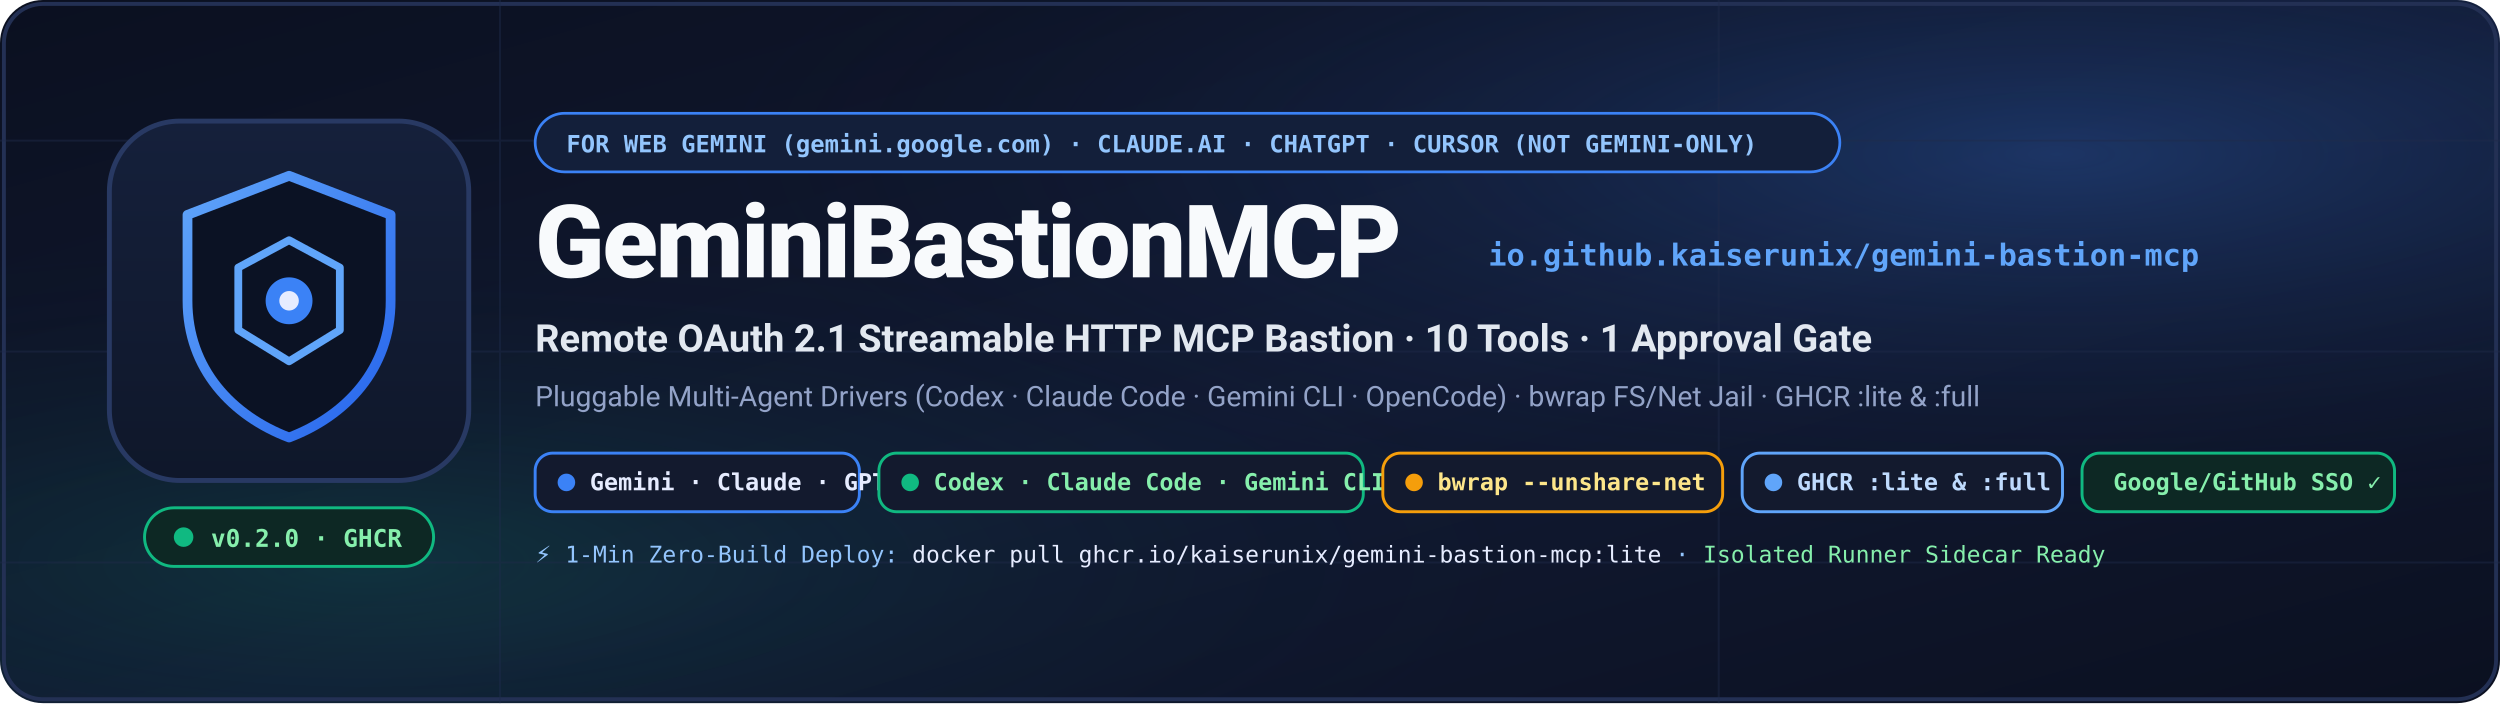
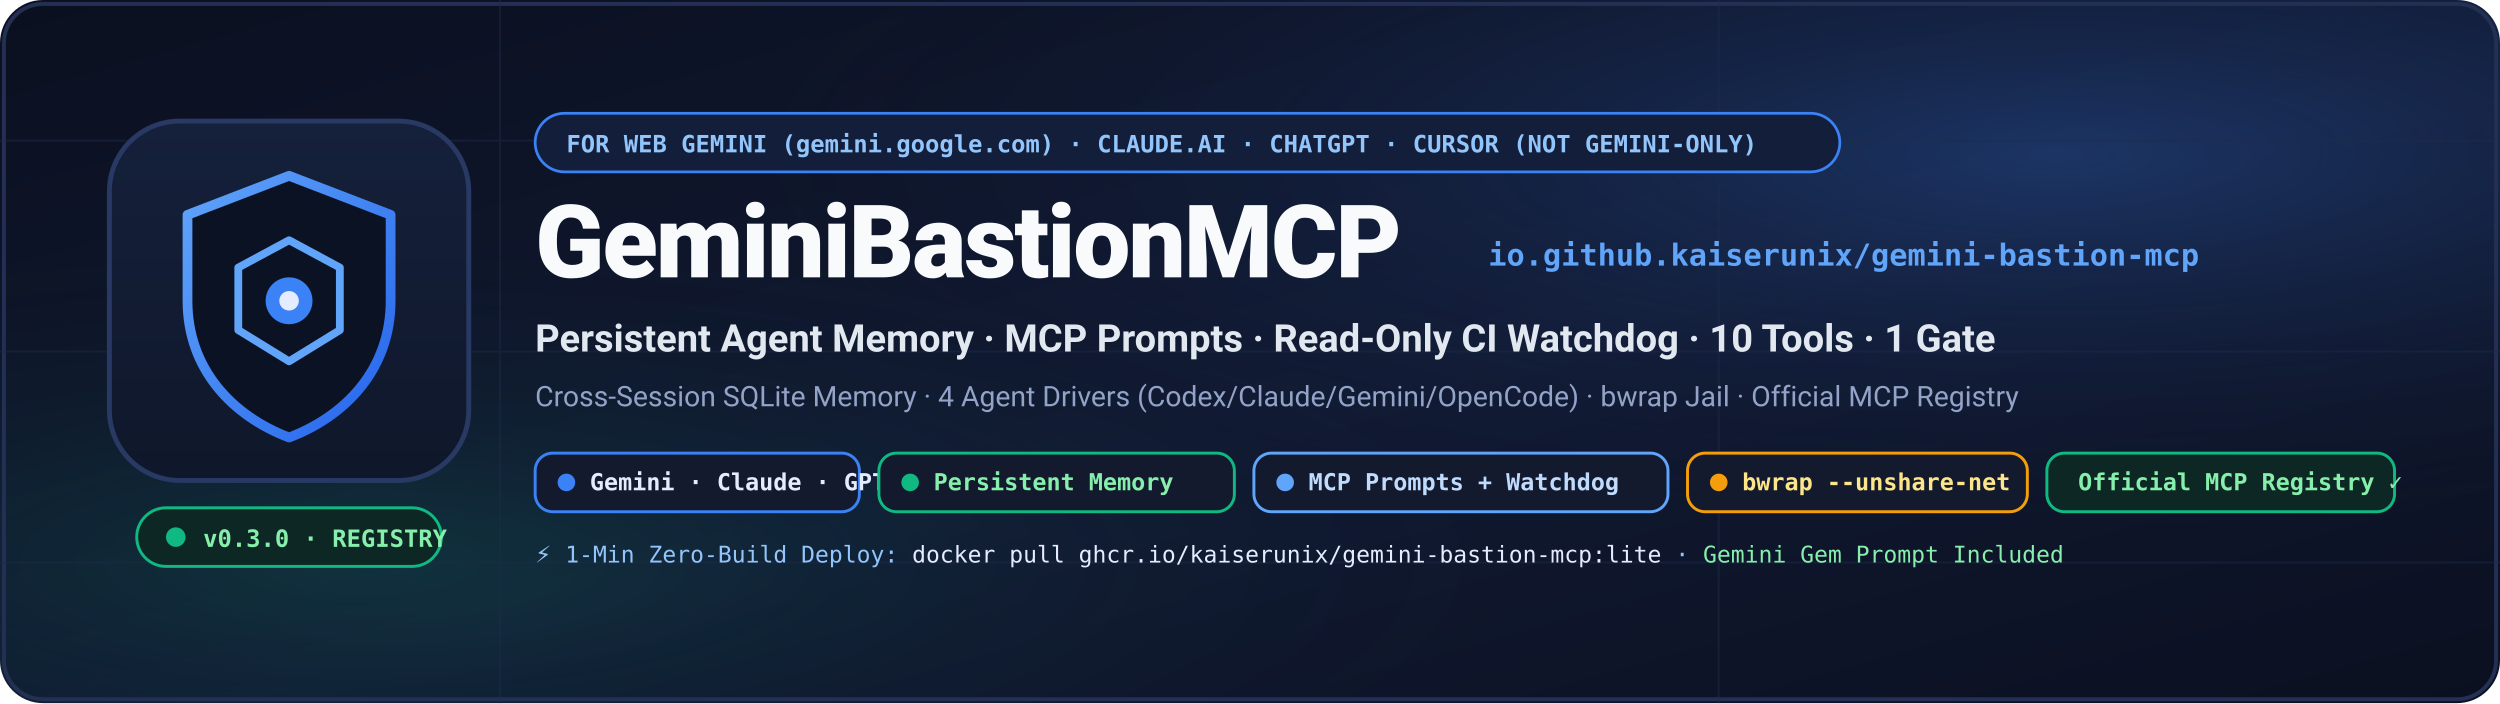
- <svg xmlns="http://www.w3.org/2000/svg" viewBox="0 0 1280 360" width="1280" height="360" role="img" aria-label="GeminiBastionMCP v0.2.0 Hero Banner — For Web Gemini, Claude.ai and ChatGPT">
+ <svg xmlns="http://www.w3.org/2000/svg" viewBox="0 0 1280 360" width="1280" height="360" role="img" aria-label="GeminiBastionMCP v0.3.0 Hero Banner — For Web Gemini, Claude.ai and ChatGPT">
  <defs>
    <linearGradient id="heroBg" x1="0%" y1="0%" x2="100%" y2="100%">
      <stop offset="0%" stop-color="#0b1020" />
      <stop offset="55%" stop-color="#111a33" />
      <stop offset="100%" stop-color="#0b1020" />
    </linearGradient>
    <radialGradient id="blueGlow" cx="82%" cy="22%" r="55%">
      <stop offset="0%" stop-color="#3b82f6" stop-opacity="0.26" />
      <stop offset="100%" stop-color="#0b1020" stop-opacity="0" />
    </radialGradient>
    <radialGradient id="greenGlow" cx="15%" cy="80%" r="48%">
      <stop offset="0%" stop-color="#10b981" stop-opacity="0.16" />
      <stop offset="100%" stop-color="#0b1020" stop-opacity="0" />
    </radialGradient>
    <linearGradient id="shieldBorder" x1="0%" y1="0%" x2="100%" y2="100%">
      <stop offset="0%" stop-color="#60a5fa" />
      <stop offset="100%" stop-color="#2563eb" />
    </linearGradient>
    <linearGradient id="cardSurface" x1="0%" y1="0%" x2="0%" y2="100%">
      <stop offset="0%" stop-color="#15203b" />
      <stop offset="100%" stop-color="#0f172a" />
    </linearGradient>
  </defs>
  <rect width="1280" height="360" rx="22" fill="url(#heroBg)" />
  <rect width="1280" height="360" rx="22" fill="url(#blueGlow)" />
  <rect width="1280" height="360" rx="22" fill="url(#greenGlow)" />
  <rect x="2" y="2" width="1276" height="356" rx="20" fill="none" stroke="#233054" stroke-width="2" />
  <g stroke="#1e2b4a" stroke-width="1" opacity="0.45">
    <line x1="0" y1="72" x2="1280" y2="72" />
    <line x1="0" y1="180" x2="1280" y2="180" />
    <line x1="0" y1="288" x2="1280" y2="288" />
    <line x1="256" y1="0" x2="256" y2="360" />
    <line x1="880" y1="0" x2="880" y2="360" />
  </g>
  <g transform="translate(56, 62)">
    <rect x="0" y="0" width="184" height="184" rx="36" fill="url(#cardSurface)" stroke="#283963" stroke-width="2.5" />
    <path d="M92 28 L144 48 V92 C144 127 121 151 92 162 C63 151 40 127 40 92 V48 Z" fill="#0b1224" stroke="url(#shieldBorder)" stroke-width="5" stroke-linejoin="round" />
    <path d="M66 75 L92 61 L118 75 V107 L92 123 L66 107 Z" fill="none" stroke="#60a5fa" stroke-width="4" stroke-linejoin="round" />
    <circle cx="92" cy="92" r="12" fill="#3b82f6" />
    <circle cx="92" cy="92" r="5" fill="#e6ecff" />
-     <rect x="18" y="198" width="148" height="30" rx="15" fill="#0d2824" stroke="#10b981" stroke-width="1.5" />
-     <circle cx="38" cy="213" r="5" fill="#10b981" />
-     <text x="52" y="218" fill="#86efac" font-family="ui-monospace, SFMono-Regular, Menlo, Consolas, monospace" font-size="12.5" font-weight="700">v0.2.0 · GHCR</text>
+     <rect x="14" y="198" width="156" height="30" rx="15" fill="#0d2824" stroke="#10b981" stroke-width="1.5" />
+     <circle cx="34" cy="213" r="5" fill="#10b981" />
+     <text x="48" y="218" fill="#86efac" font-family="ui-monospace, SFMono-Regular, Menlo, Consolas, monospace" font-size="12.2" font-weight="700">v0.3.0 · REGISTRY</text>
  </g>
  <g transform="translate(274, 58)" font-family="system-ui, -apple-system, 'Segoe UI', Roboto, Inter, sans-serif">
    <rect x="0" y="0" width="668" height="30" rx="15" fill="#131f3a" stroke="#3b82f6" stroke-width="1.4" />
    <text x="16" y="20" fill="#93c5fd" font-family="ui-monospace, SFMono-Regular, Menlo, Consolas, monospace" font-size="12.2" font-weight="700">FOR WEB GEMINI (gemini.google.com) · CLAUDE.AI · CHATGPT · CURSOR (NOT GEMINI-ONLY)</text>
    <text x="0" y="84" fill="#f8fafc" font-size="52" font-weight="800" letter-spacing="-1">GeminiBastionMCP</text>
    <text x="488" y="78" fill="#60a5fa" font-family="ui-monospace, SFMono-Regular, Menlo, Consolas, monospace" font-size="15.5" font-weight="600">io.github.kaiserunix/gemini-bastion-mcp</text>
-     <text x="0" y="122" fill="#e2e8f0" font-size="19.5" font-weight="700">Remote OAuth 2.1 Streamable HTTP MCP Bastion · 10 Tools · 1 Approval Gate</text>
-     <text x="0" y="150" fill="#93a3c8" font-size="14.5">Pluggable Multi-Agent Drivers (Codex · Claude Code · Gemini CLI · OpenCode) · bwrap FS/Net Jail · GHCR :lite &amp; :full</text>
+     <text x="0" y="122" fill="#e2e8f0" font-size="19.5" font-weight="700">Persistent Agent Memory · MCP Prompts · Read-Only CI Watchdog · 10 Tools · 1 Gate</text>
+     <text x="0" y="150" fill="#93a3c8" font-size="14.5">Cross-Session SQLite Memory · 4 Agent Drivers (Codex/Claude/Gemini/OpenCode) · bwrap Jail · Official MCP Registry</text>
    <g transform="translate(0, 174)" font-family="ui-monospace, SFMono-Regular, Menlo, Consolas, monospace" font-size="12" font-weight="600">
      <rect x="0" y="0" width="166" height="30" rx="9" fill="#131a2e" stroke="#3b82f6" stroke-width="1.5" />
      <circle cx="16" cy="15" r="4.5" fill="#3b82f6" />
      <text x="28" y="19" fill="#e6ecff">Gemini · Claude · GPT</text>
-       <rect x="176" y="0" width="248" height="30" rx="9" fill="#131a2e" stroke="#10b981" stroke-width="1.5" />
+       <rect x="176" y="0" width="182" height="30" rx="9" fill="#131a2e" stroke="#10b981" stroke-width="1.5" />
      <circle cx="192" cy="15" r="4.5" fill="#10b981" />
-       <text x="204" y="19" fill="#86efac">Codex · Claude Code · Gemini CLI</text>
-       <rect x="434" y="0" width="174" height="30" rx="9" fill="#131a2e" stroke="#f59e0b" stroke-width="1.5" />
-       <circle cx="450" cy="15" r="4.5" fill="#f59e0b" />
-       <text x="462" y="19" fill="#fde68a">bwrap --unshare-net</text>
-       <rect x="618" y="0" width="164" height="30" rx="9" fill="#131a2e" stroke="#60a5fa" stroke-width="1.5" />
-       <circle cx="634" cy="15" r="4.5" fill="#60a5fa" />
-       <text x="646" y="19" fill="#bfdbfe">GHCR :lite &amp; :full</text>
-       <rect x="792" y="0" width="160" height="30" rx="9" fill="#0d2824" stroke="#10b981" stroke-width="1.5" />
-       <text x="808" y="19" fill="#86efac">Google/GitHub SSO ✓</text>
+       <text x="204" y="19" fill="#86efac">Persistent Memory</text>
+       <rect x="368" y="0" width="212" height="30" rx="9" fill="#131a2e" stroke="#60a5fa" stroke-width="1.5" />
+       <circle cx="384" cy="15" r="4.5" fill="#60a5fa" />
+       <text x="396" y="19" fill="#bfdbfe">MCP Prompts + Watchdog</text>
+       <rect x="590" y="0" width="174" height="30" rx="9" fill="#131a2e" stroke="#f59e0b" stroke-width="1.5" />
+       <circle cx="606" cy="15" r="4.5" fill="#f59e0b" />
+       <text x="618" y="19" fill="#fde68a">bwrap --unshare-net</text>
+       <rect x="774" y="0" width="178" height="30" rx="9" fill="#0d2824" stroke="#10b981" stroke-width="1.5" />
+       <text x="790" y="19" fill="#86efac">Official MCP Registry ✓</text>
    </g>
    <g transform="translate(0, 214)" font-family="ui-monospace, SFMono-Regular, Menlo, Consolas, monospace" font-size="11.8" fill="#93c5fd">
-       <text x="0" y="16">⚡ 1-Min Zero-Build Deploy: <tspan fill="#e6ecff">docker pull ghcr.io/kaiserunix/gemini-bastion-mcp:lite</tspan> · <tspan fill="#86efac">Isolated Runner Sidecar Ready</tspan>
+       <text x="0" y="16">⚡ 1-Min Zero-Build Deploy: <tspan fill="#e6ecff">docker pull ghcr.io/kaiserunix/gemini-bastion-mcp:lite</tspan> · <tspan fill="#86efac">Gemini Gem Prompt Included</tspan>
      </text>
    </g>
  </g>
</svg>
